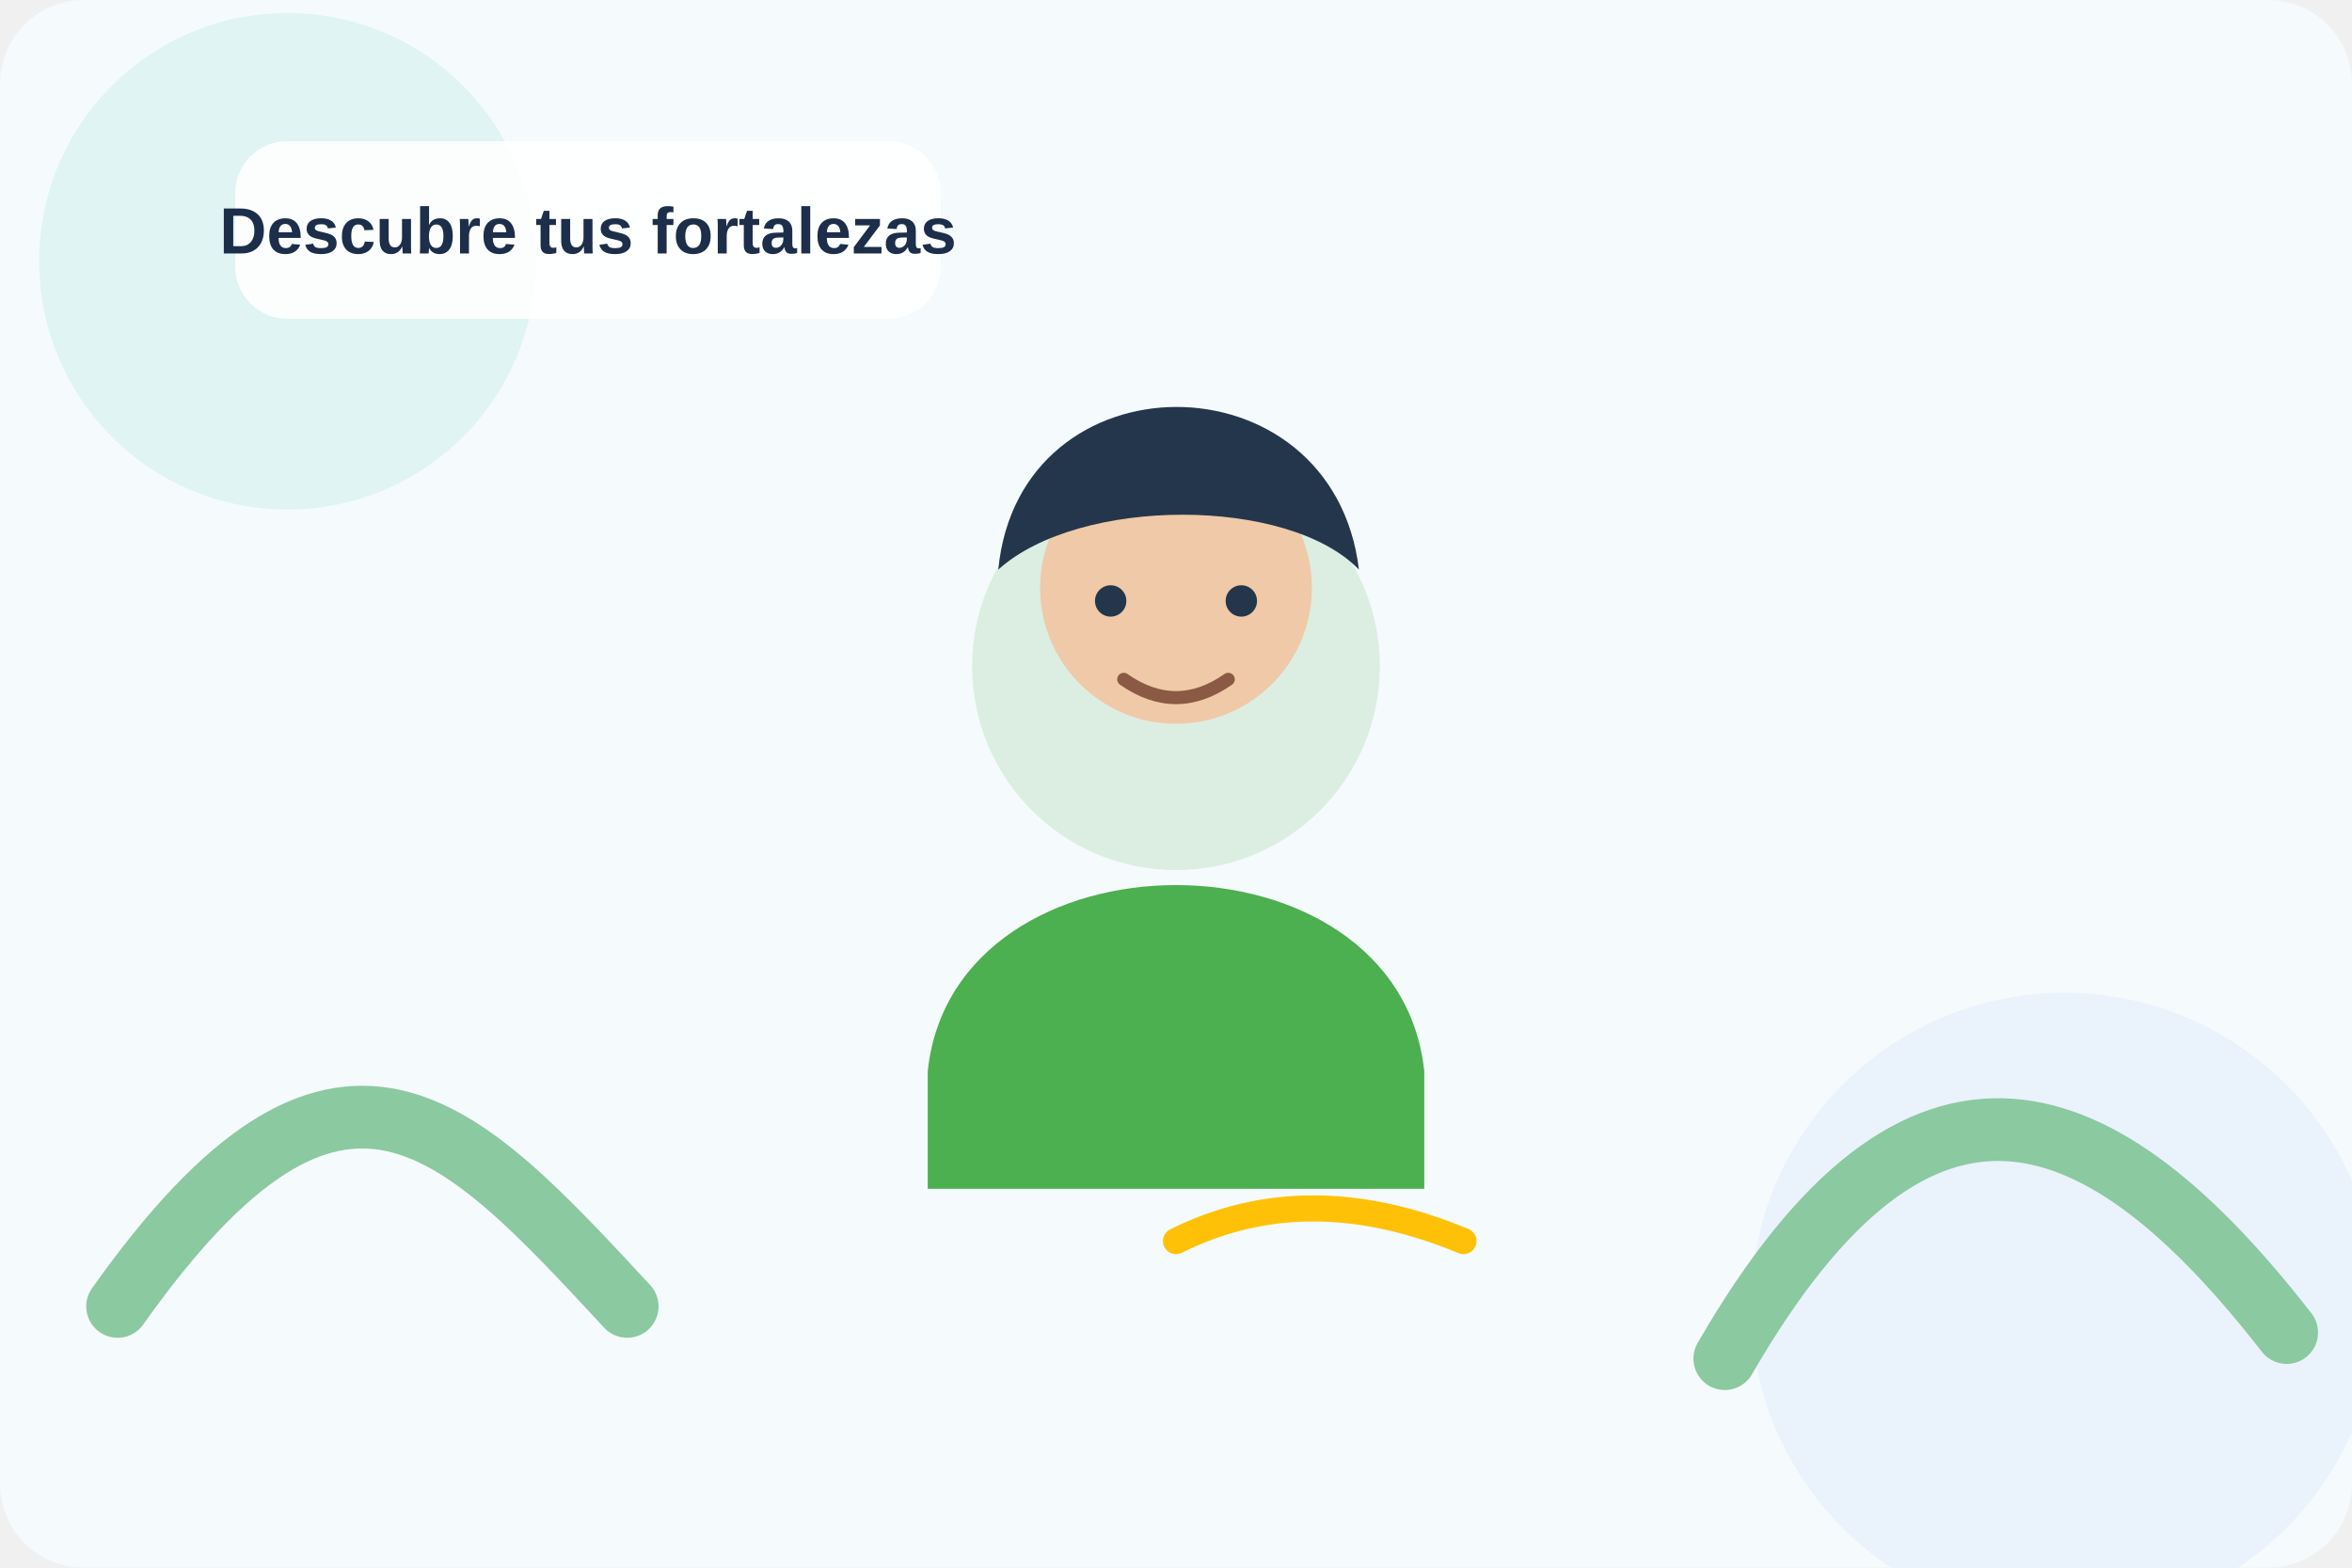
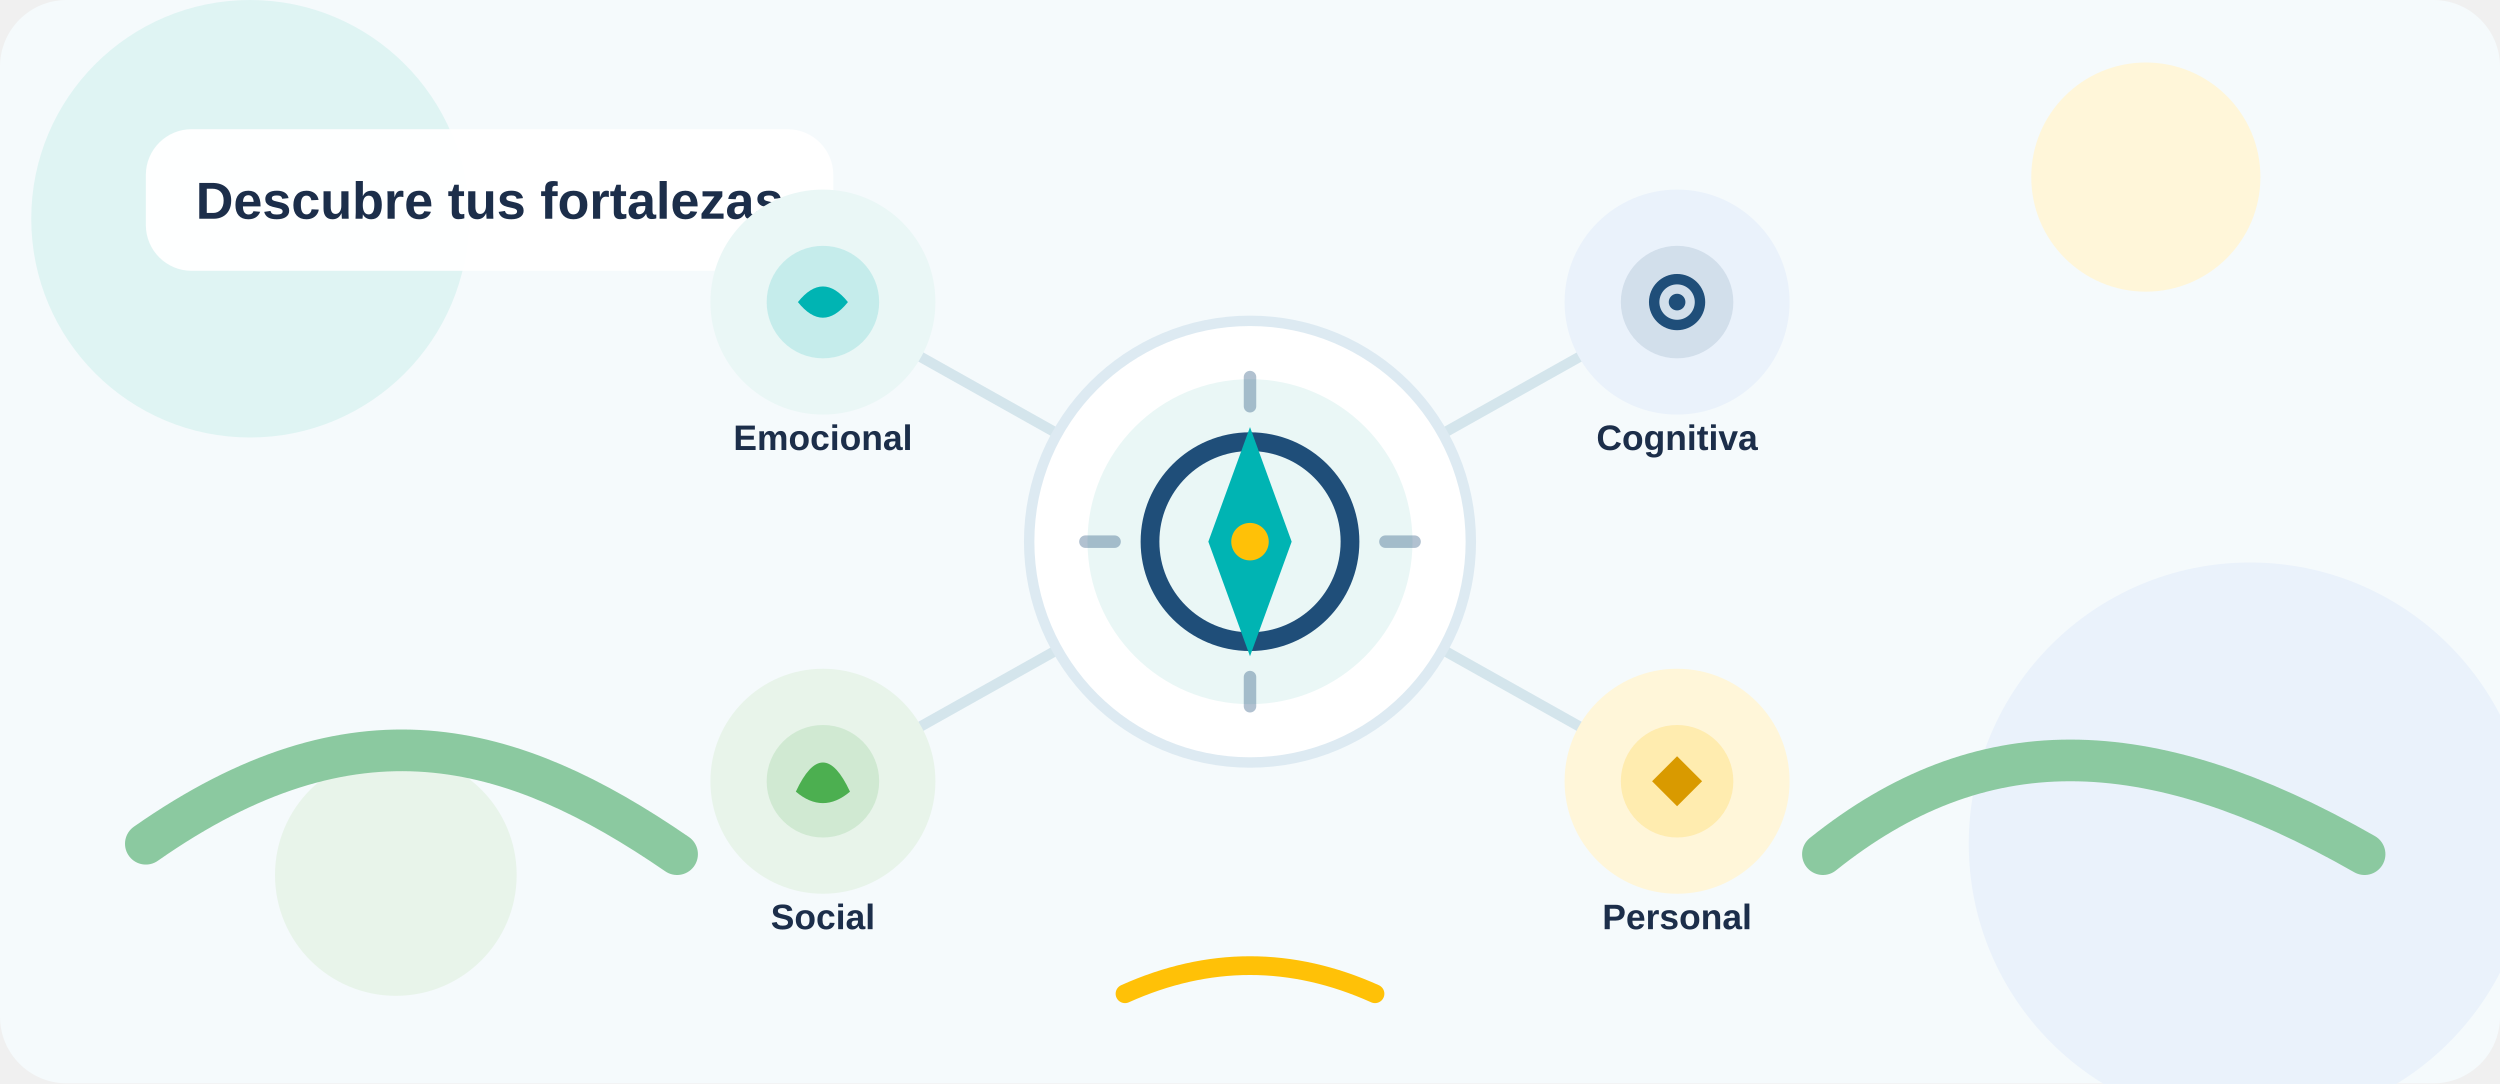
- <svg xmlns="http://www.w3.org/2000/svg" width="900" height="600" viewBox="0 0 900 600">
-   <rect width="900" height="600" rx="32" fill="#F5FAFC" />
-   <circle cx="110" cy="100" r="95" fill="#DFF4F3" />
-   <circle cx="790" cy="500" r="120" fill="#EAF2FB" />
-   <path d="M45 500 C130 380 175 430 240 500 M660 520 C735 390 805 420 875 510" fill="none" stroke="#8BC9A0" stroke-width="24" stroke-linecap="round" />
-   <circle cx="450" cy="255" r="78" fill="#4CAF50" opacity=".16" />
-   <circle cx="450" cy="225" r="52" fill="#F0C9A8" />
-   <path d="M382 218 C390 135 510 135 520 218 C493 190 413 190 382 218Z" fill="#24364B" />
-   <path d="M355 410 C365 315 535 315 545 410 L545 455 L355 455Z" fill="#4CAF50" />
-   <circle cx="425" cy="230" r="6" fill="#24364B" />
-   <circle cx="475" cy="230" r="6" fill="#24364B" />
-   <path d="M430 260 Q450 274 470 260" fill="none" stroke="#8A5A44" stroke-width="5" stroke-linecap="round" />
-   <rect x="90" y="54" width="270" height="68" rx="20" fill="#FFFFFF" opacity=".9" />
-   <text x="225" y="97" text-anchor="middle" font-family="Arial,sans-serif" font-size="25" font-weight="700" fill="#1C2E4A">Descubre tus fortalezas</text>
-   <path d="M450 475 Q500 450 560 475" fill="none" stroke="#FFC107" stroke-width="10" stroke-linecap="round" />
+ <svg xmlns="http://www.w3.org/2000/svg" width="1200" height="520" viewBox="0 0 1200 520" role="img" aria-labelledby="title desc">
+   <rect width="1200" height="520" rx="32" fill="#F5FAFC" />
+   <circle cx="120" cy="105" r="105" fill="#DFF4F3" />
+   <circle cx="1080" cy="405" r="135" fill="#EAF2FB" />
+   <circle cx="1030" cy="85" r="55" fill="#FFF6D9" />
+   <circle cx="190" cy="420" r="58" fill="#E8F4EA" />
+   <path d="M70 405 C170 335 245 355 325 410" fill="none" stroke="#8BC9A0" stroke-width="20" stroke-linecap="round" />
+   <path d="M875 410 C950 350 1030 350 1135 410" fill="none" stroke="#8BC9A0" stroke-width="20" stroke-linecap="round" />
+   <rect x="70" y="62" width="330" height="68" rx="22" fill="#FFFFFF" opacity=".96" />
+   <text x="235" y="105" text-anchor="middle" font-family="Poppins,Arial,sans-serif" font-size="25" font-weight="700" fill="#1C2E4A">Descubre tus fortalezas</text>
+   <g stroke="#D4E5EC" stroke-width="5" stroke-linecap="round">
+     <path d="M600 260 L395 145" />
+     <path d="M600 260 L805 145" />
+     <path d="M600 260 L395 375" />
+     <path d="M600 260 L805 375" />
+   </g>
+   <g>
+     <circle cx="395" cy="145" r="54" fill="#EAF7F6" />
+     <circle cx="805" cy="145" r="54" fill="#EAF2FB" />
+     <circle cx="395" cy="375" r="54" fill="#E8F4EA" />
+     <circle cx="805" cy="375" r="54" fill="#FFF6D9" />
+     <circle cx="395" cy="145" r="27" fill="#00B4B3" opacity=".16" />
+     <circle cx="805" cy="145" r="27" fill="#1F4E79" opacity=".12" />
+     <circle cx="395" cy="375" r="27" fill="#4CAF50" opacity=".16" />
+     <circle cx="805" cy="375" r="27" fill="#FFC107" opacity=".2" />
+     <path d="M383 145 Q395 130 407 145 Q395 160 383 145Z" fill="#00B4B3" />
+     <circle cx="805" cy="145" r="11" fill="none" stroke="#1F4E79" stroke-width="5" />
+     <circle cx="805" cy="145" r="4" fill="#1F4E79" />
+     <path d="M382 380 Q395 352 408 380 Q395 391 382 380Z" fill="#4CAF50" />
+     <path d="M793 375 L805 363 L817 375 L805 387Z" fill="#D99A00" />
+   </g>
+   <g font-family="Poppins,Arial,sans-serif" font-size="17" font-weight="600" fill="#1C2E4A">
+     <text x="395" y="216" text-anchor="middle">Emocional</text>
+     <text x="805" y="216" text-anchor="middle">Cognitiva</text>
+     <text x="395" y="446" text-anchor="middle">Social</text>
+     <text x="805" y="446" text-anchor="middle">Personal</text>
+   </g>
+   <g>
+     <circle cx="600" cy="260" r="106" fill="#FFFFFF" stroke="#DDEAF2" stroke-width="5" />
+     <circle cx="600" cy="260" r="78" fill="#EAF7F6" />
+     <circle cx="600" cy="260" r="48" fill="none" stroke="#1F4E79" stroke-width="9" />
+     <path d="M600 205 L620 260 L600 315 L580 260 Z" fill="#00B4B3" />
+     <circle cx="600" cy="260" r="9" fill="#FFC107" />
+     <path d="M600 195 L600 181 M600 325 L600 339 M535 260 L521 260 M665 260 L679 260" stroke="#1F4E79" stroke-width="6" stroke-linecap="round" opacity=".35" />
+   </g>
+   <path d="M540 477 Q600 450 660 477" fill="none" stroke="#FFC107" stroke-width="9" stroke-linecap="round" />
</svg>
